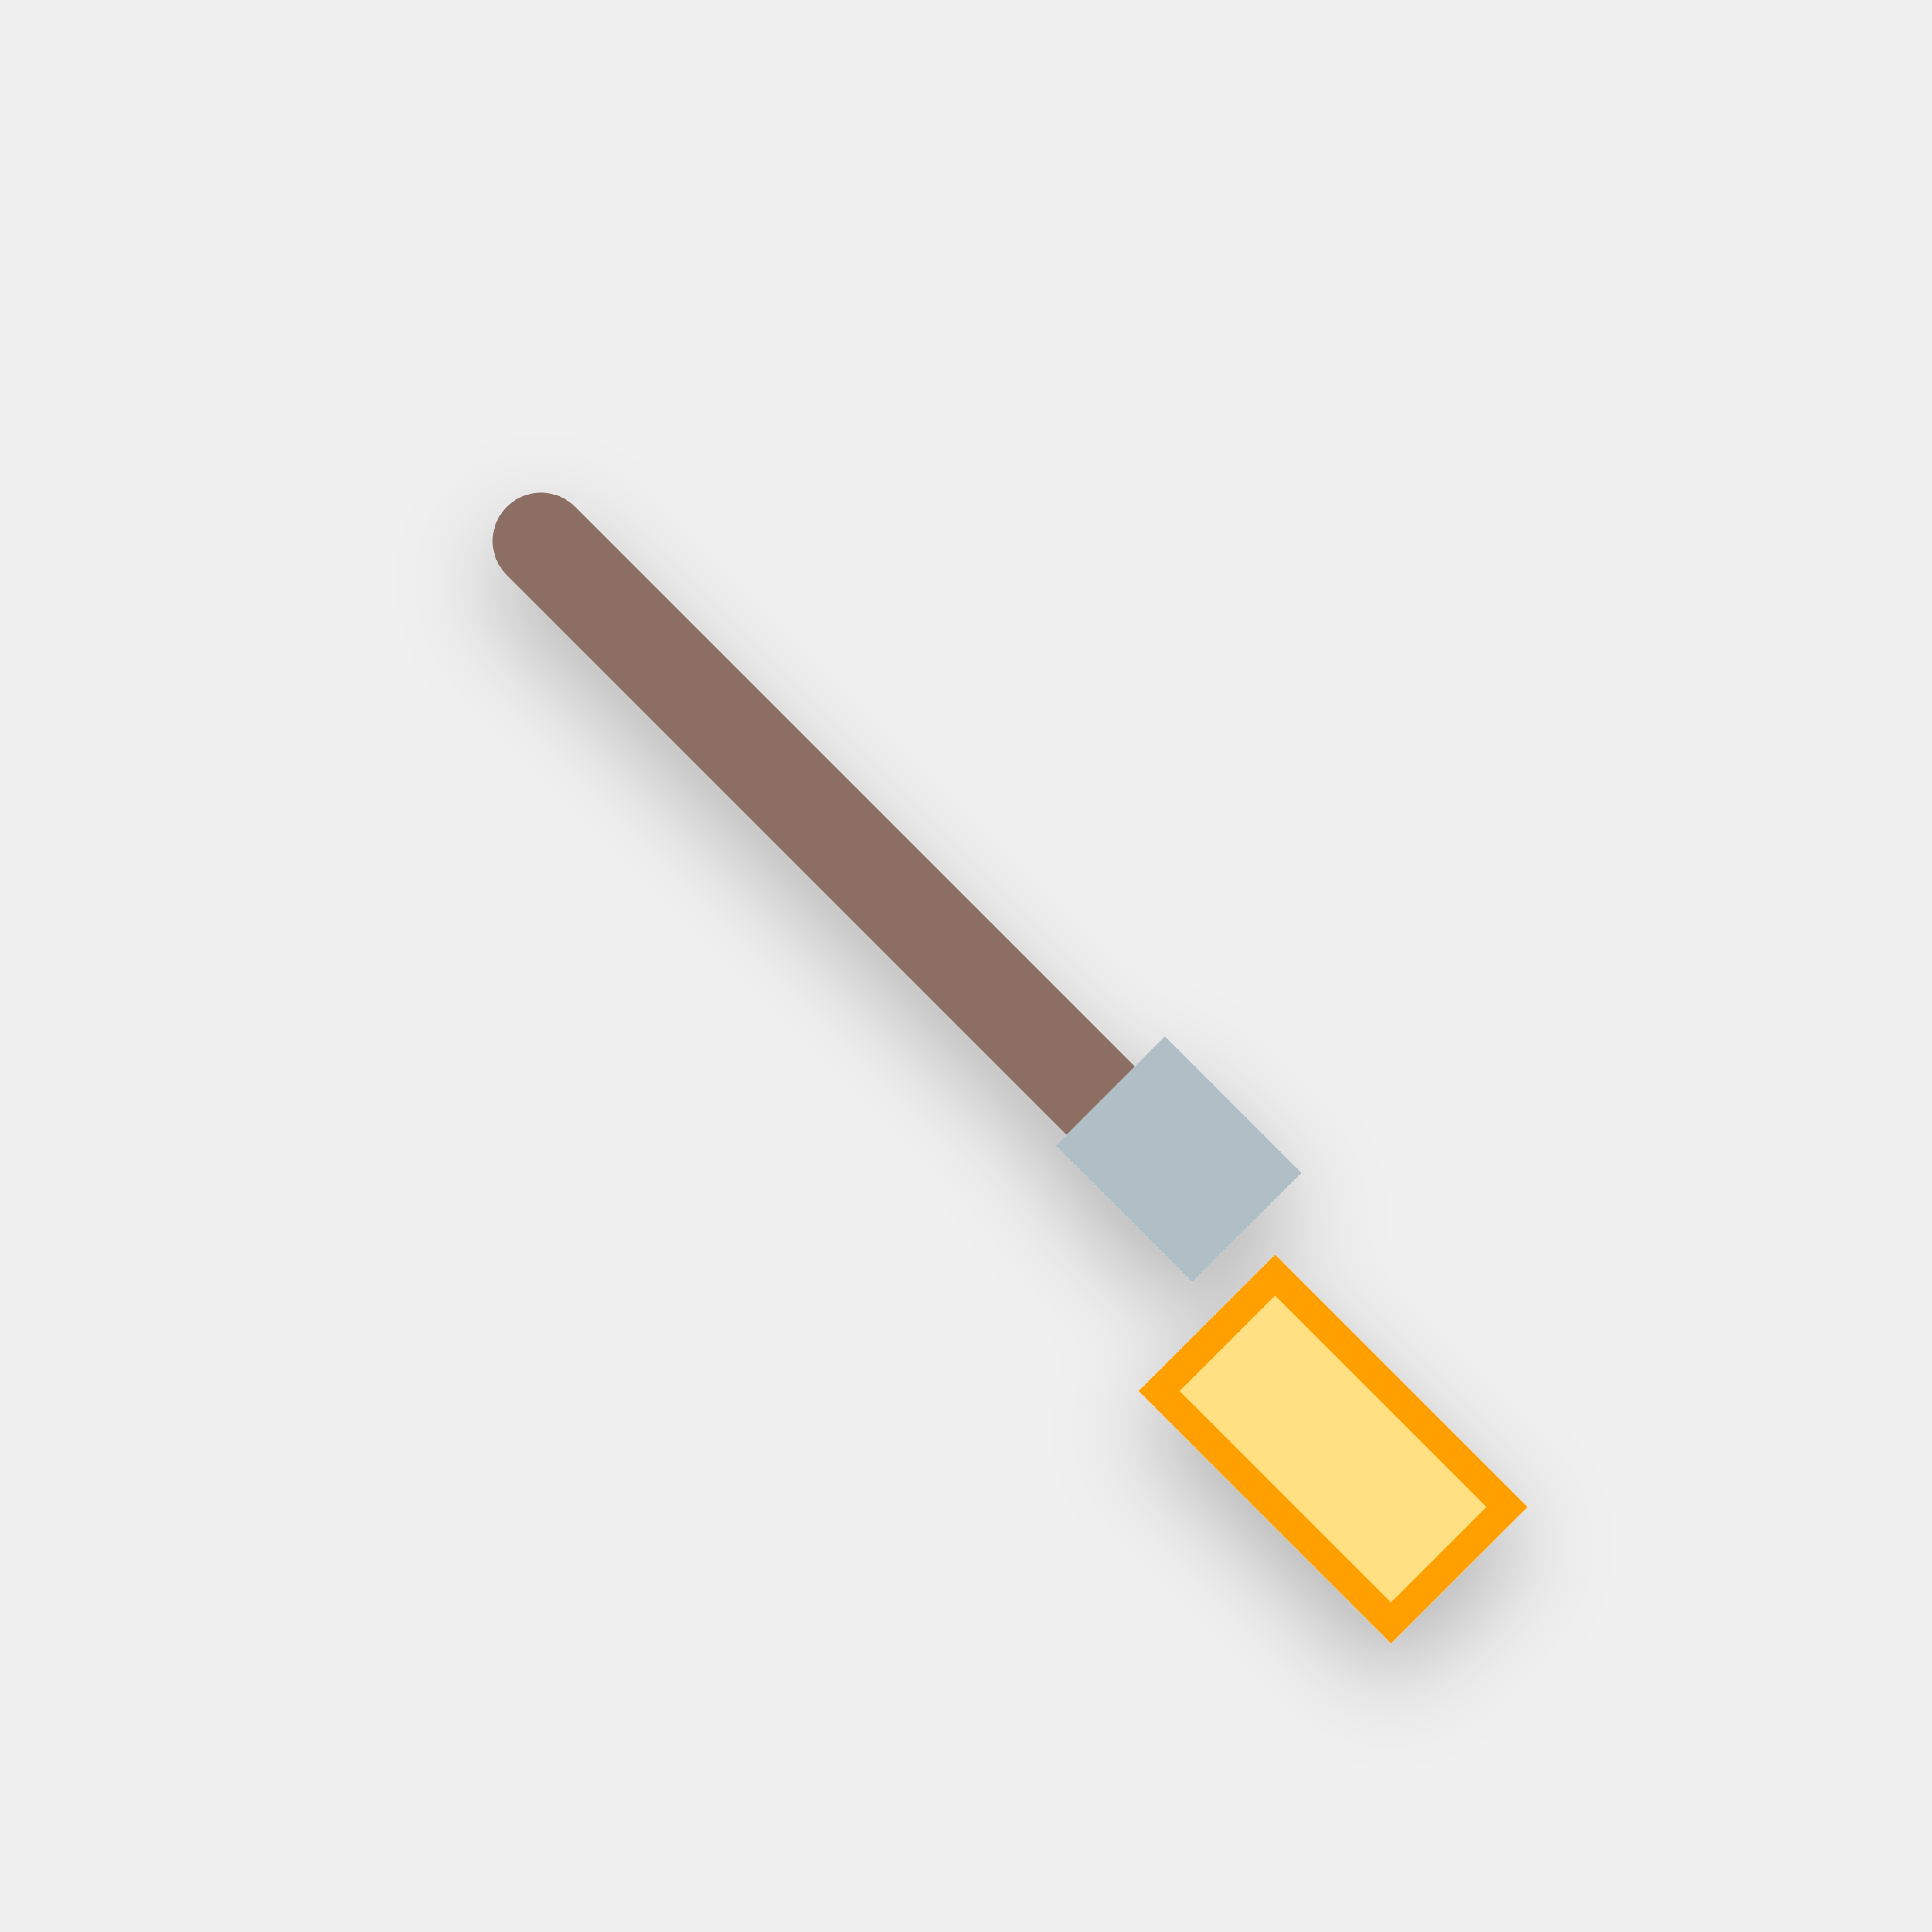
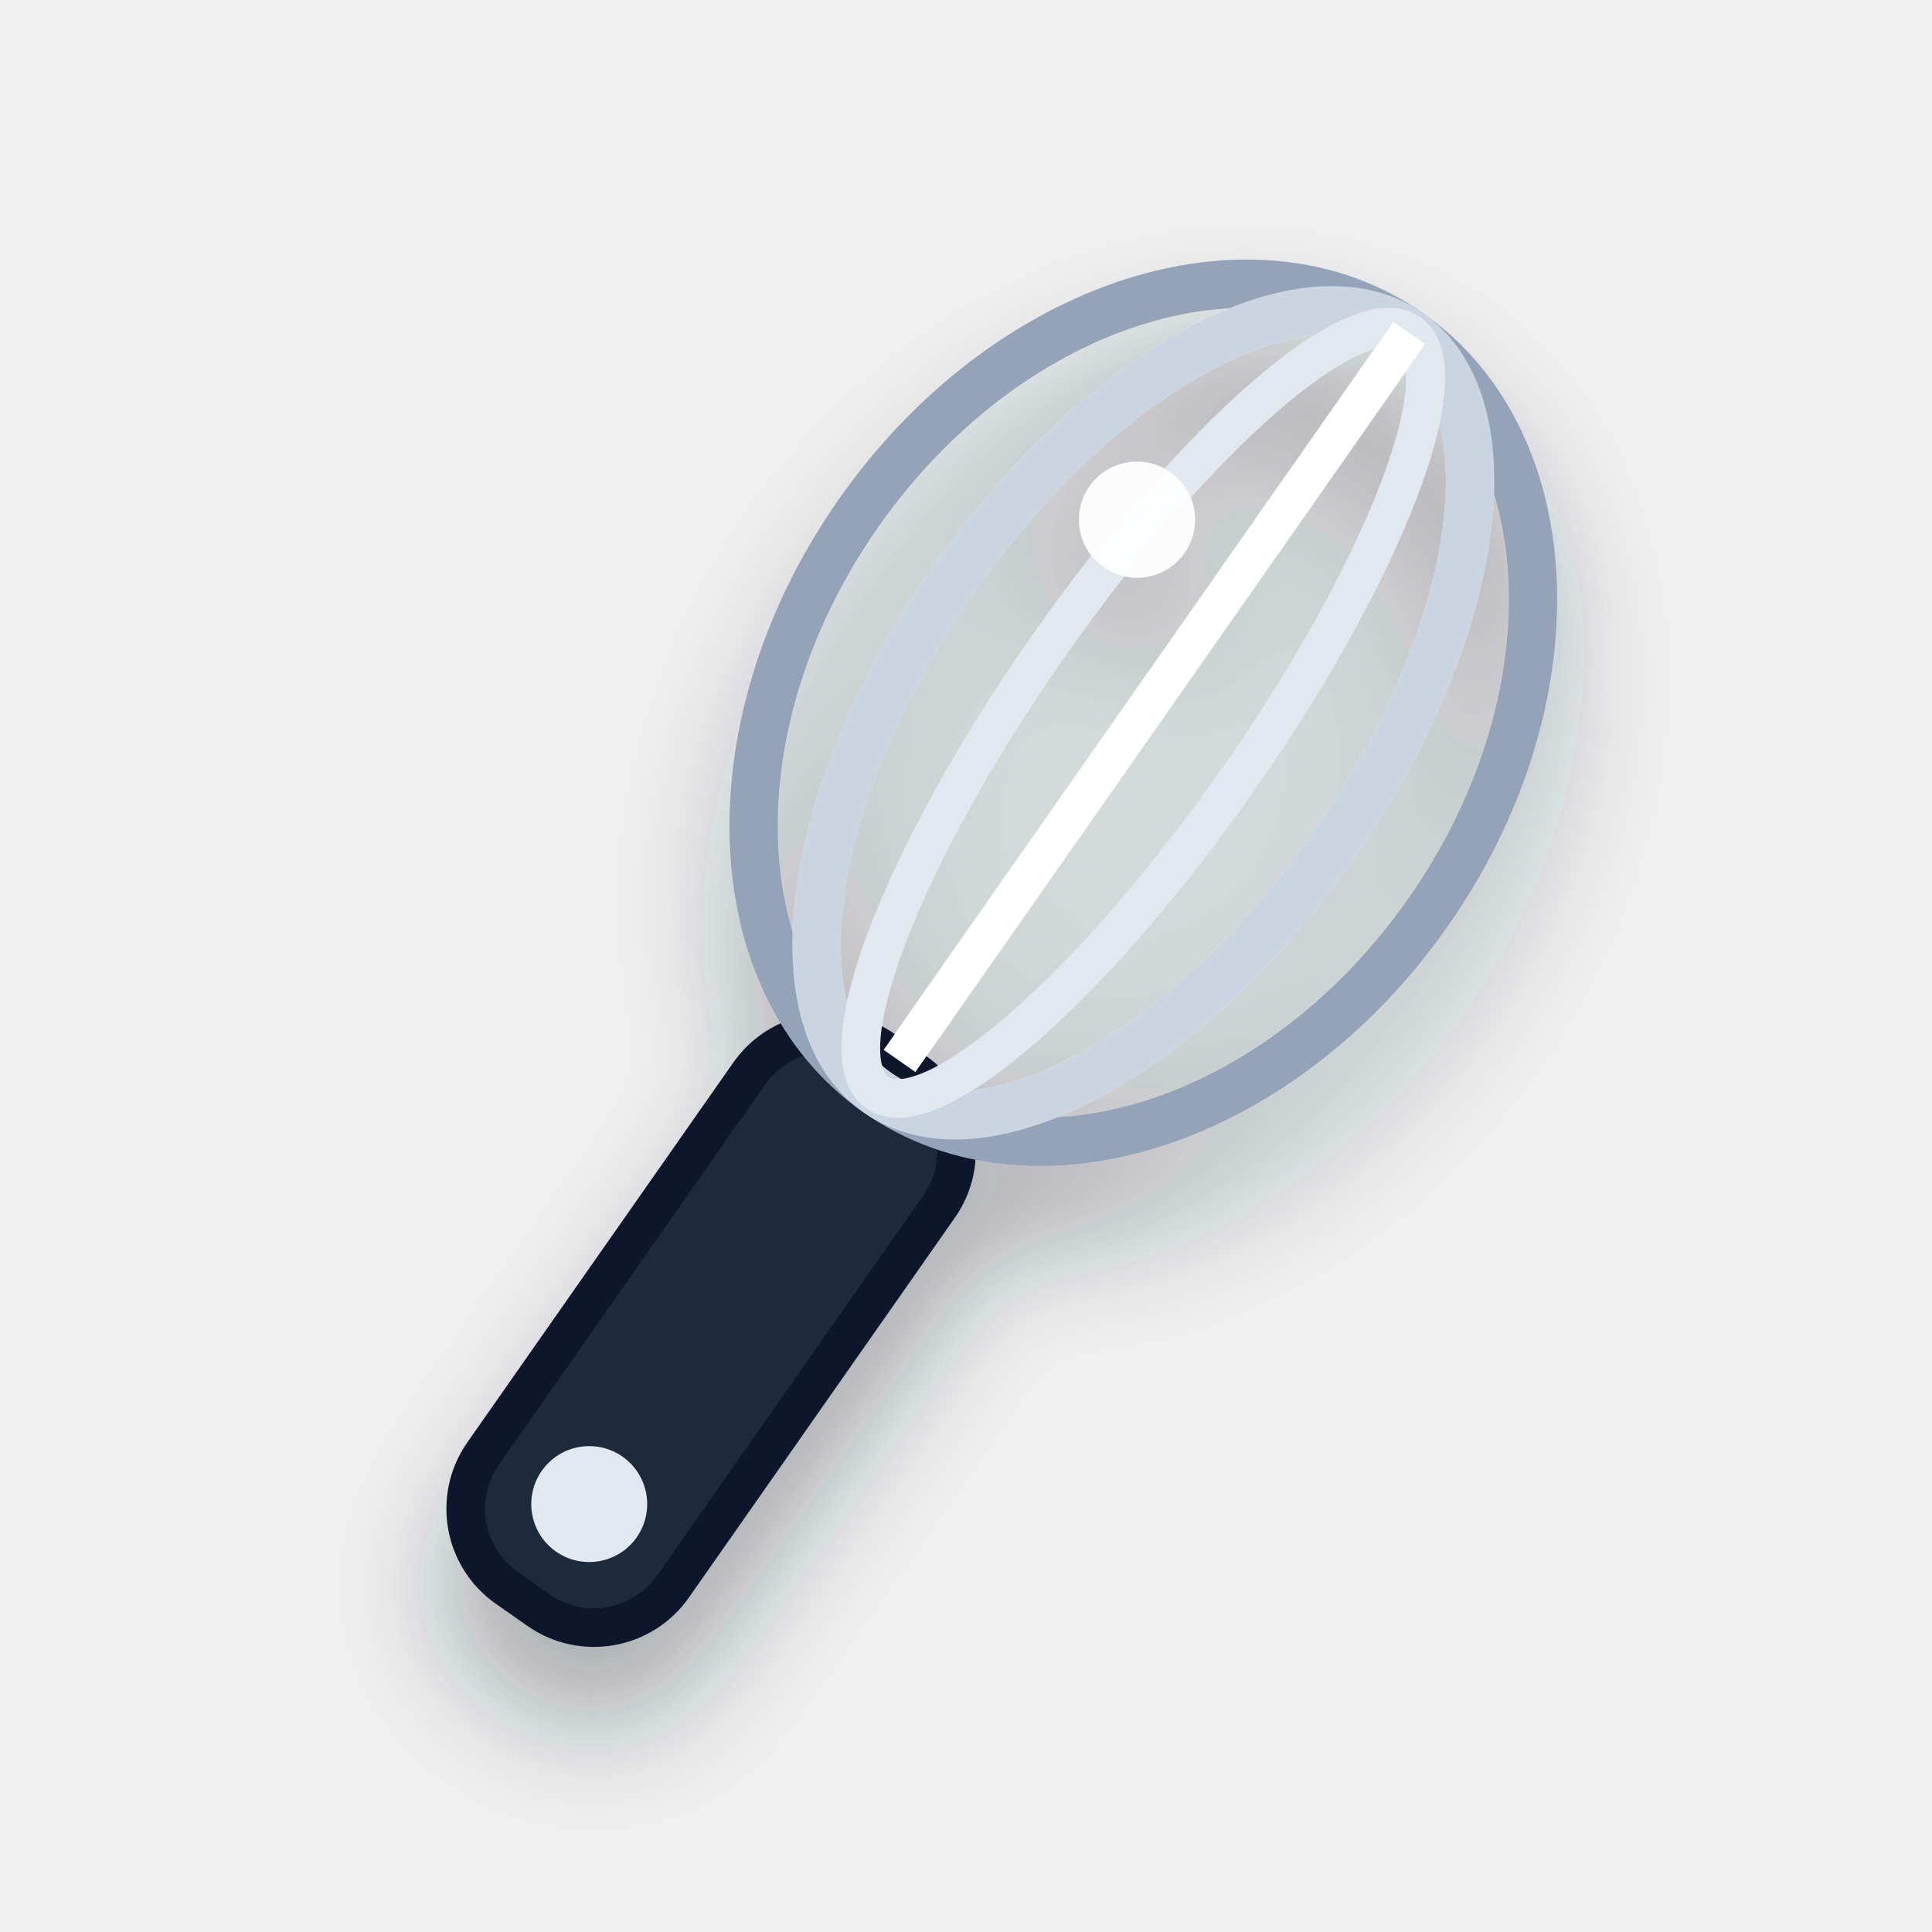
<svg xmlns="http://www.w3.org/2000/svg" viewBox="0 0 100 100" width="100%" height="100%">
  <defs>
-     <filter id="glow-ruins_2" x="-20%" y="-20%" width="140%" height="140%">
-       <feDropShadow dx="0" dy="2" stdDeviation="2.5" flood-color="#000" flood-opacity="0.25" />
+     <filter id="shadow-ruins_2" x="-30%" y="-30%" width="160%" height="160%">
+       <feDropShadow dx="0" dy="4" stdDeviation="3" flood-color="#1e293b" flood-opacity="0.35" />
    </filter>
  </defs>
-   <g filter="url(#glow-ruins_2)">
-     <line x1="28" y1="28" x2="62" y2="62" stroke="#8D6E63" stroke-width="5" stroke-linecap="round" />
-     <rect x="56" y="56" width="10" height="8" transform="rotate(45 61 60)" fill="#B0BEC5" />
-     <path d="M66 66 L78 78 L72 84 L60 72 Z" fill="#FFE082" stroke="#FFA000" stroke-width="1.5" />
+   <g filter="url(#shadow-ruins_2)">
+     <g transform="rotate(35 50 50)">
+       <rect x="44" y="56" width="12" height="34" rx="5" fill="#1e293b" stroke="#0f172a" stroke-width="2" />
+       <circle cx="50" cy="84" r="3" fill="#e2e8f0" />
+       <ellipse cx="50" cy="34" rx="18" ry="24" fill="none" stroke="#94a3b8" stroke-width="2.5" />
+       <ellipse cx="50" cy="34" rx="12" ry="24" fill="none" stroke="#cbd5e1" stroke-width="2.5" />
+       <ellipse cx="50" cy="34" rx="6" ry="24" fill="none" stroke="#e2e8f0" stroke-width="2" />
+       <line x1="50" y1="10" x2="50" y2="56" stroke="#ffffff" stroke-width="2" />
+       <circle cx="44" cy="26" r="3" fill="#ffffff" opacity="0.9" />
+     </g>
  </g>
</svg>
